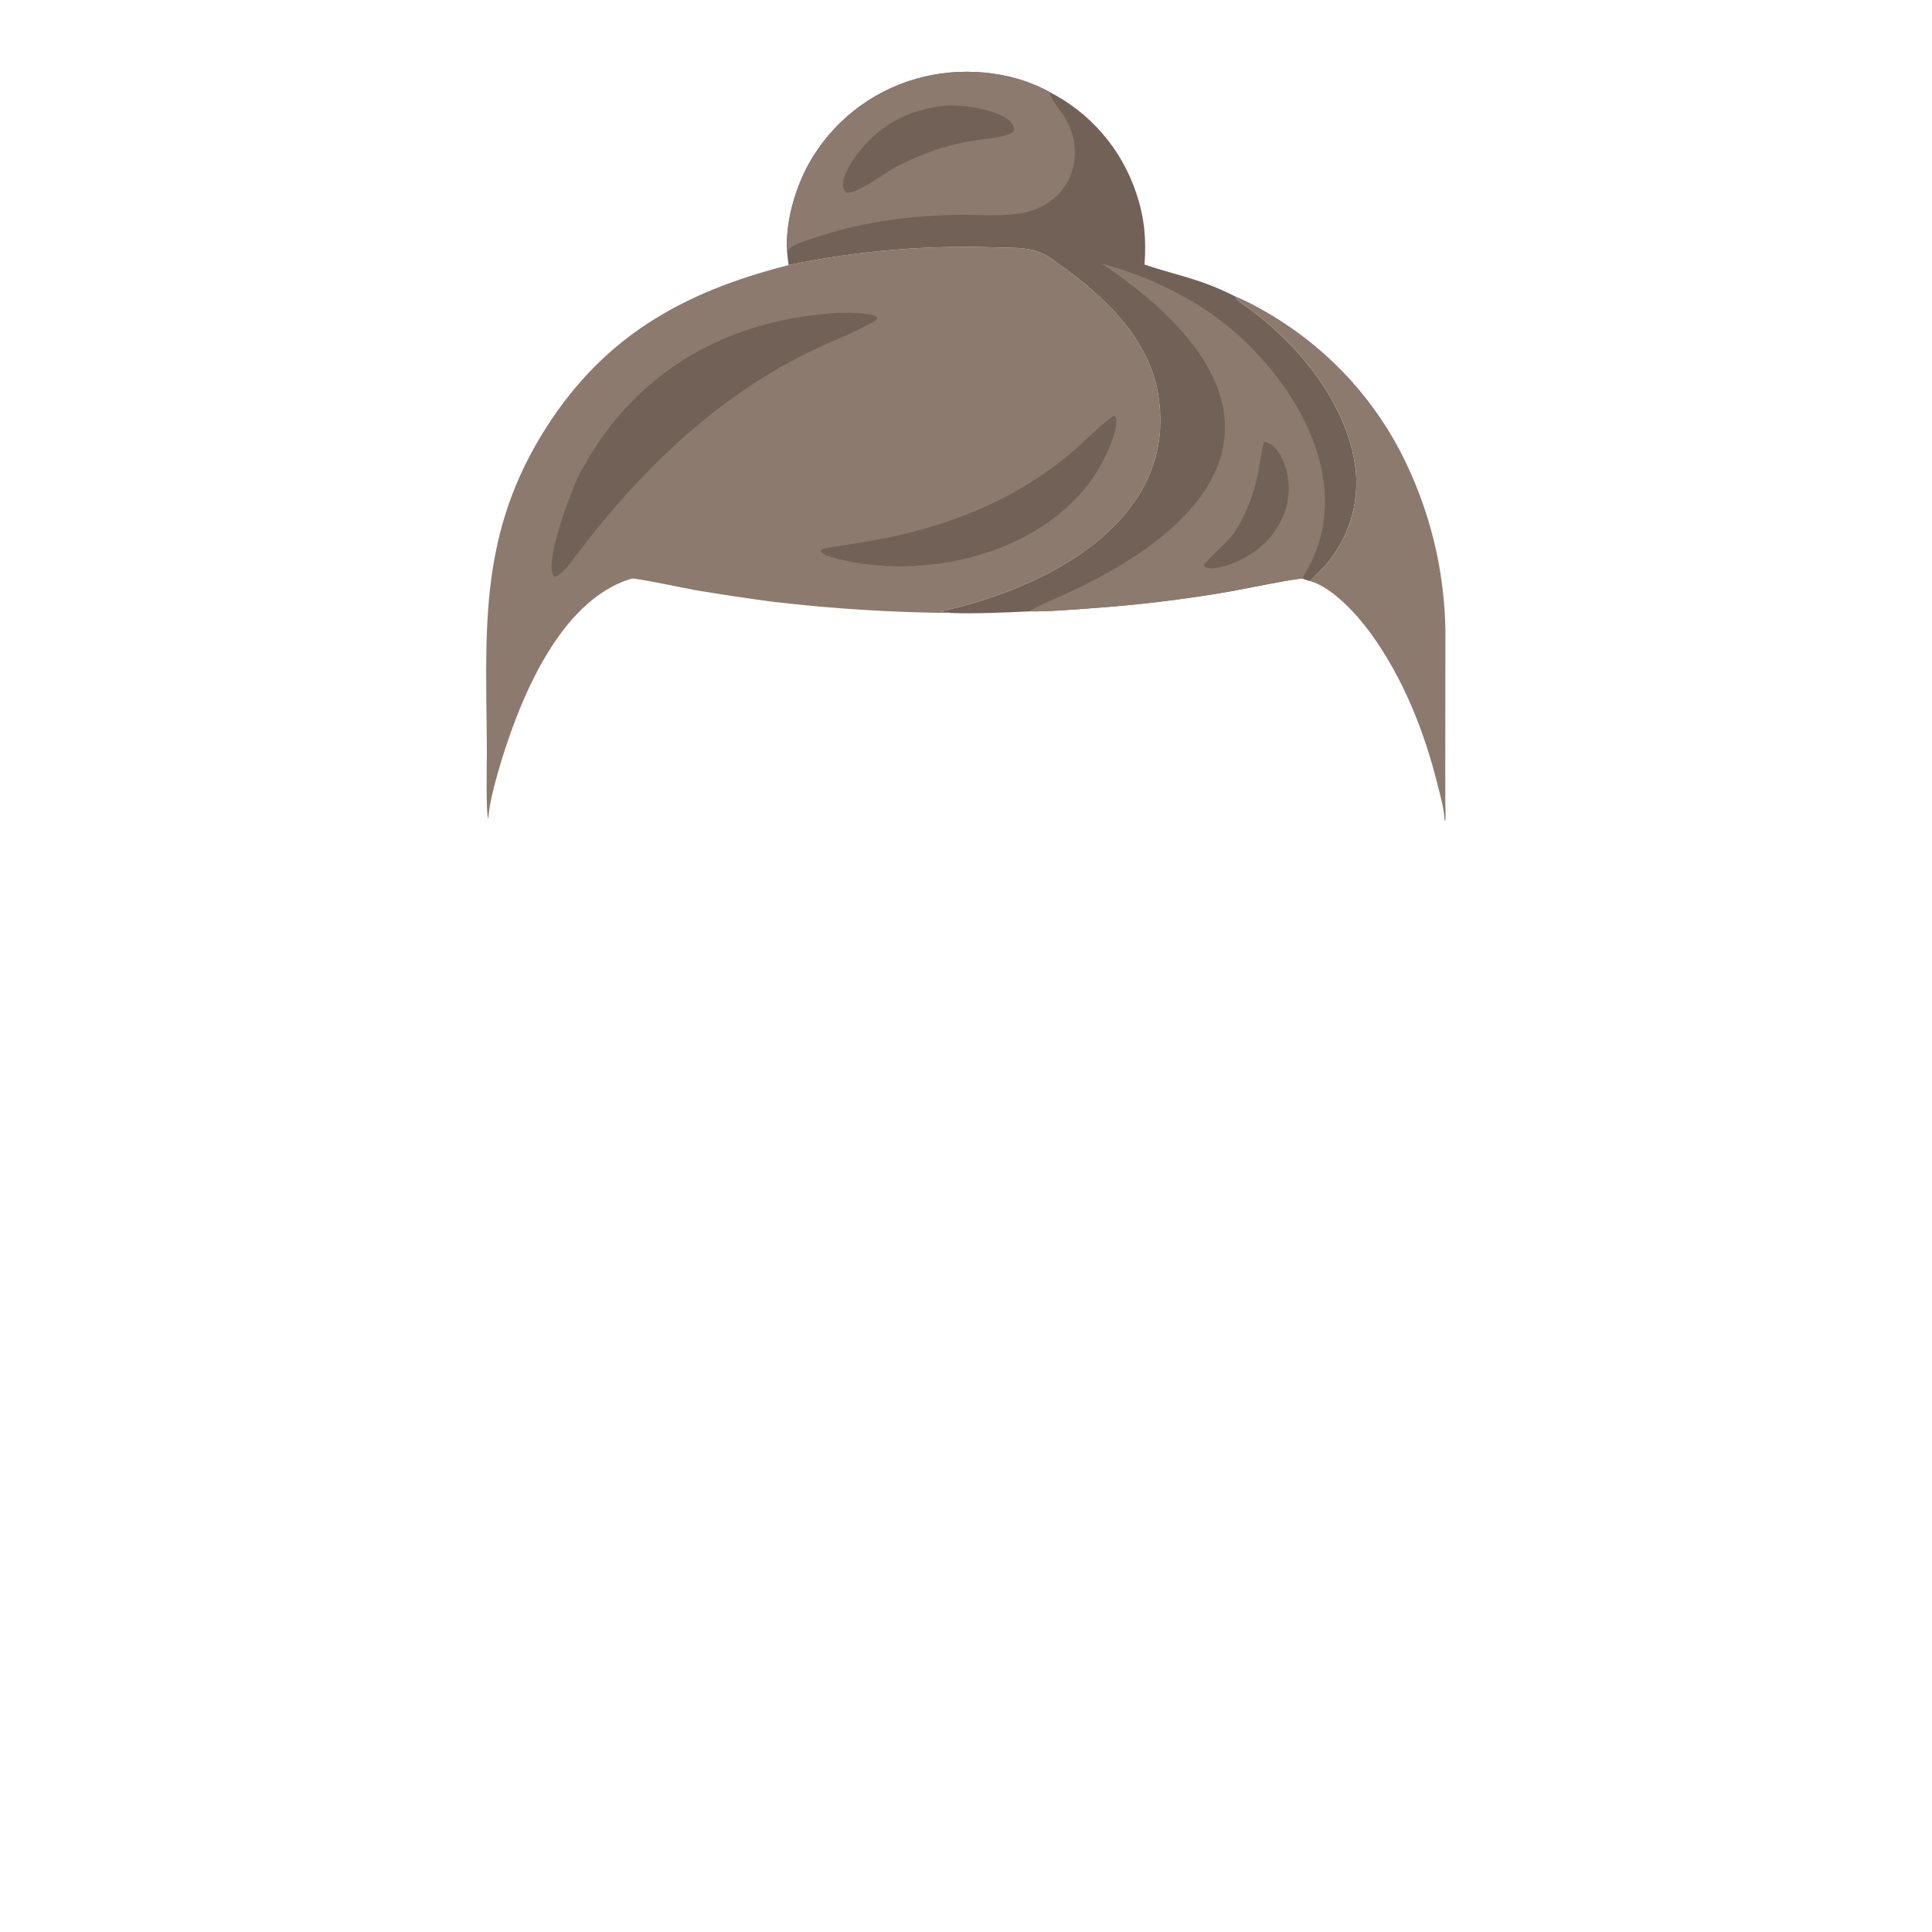
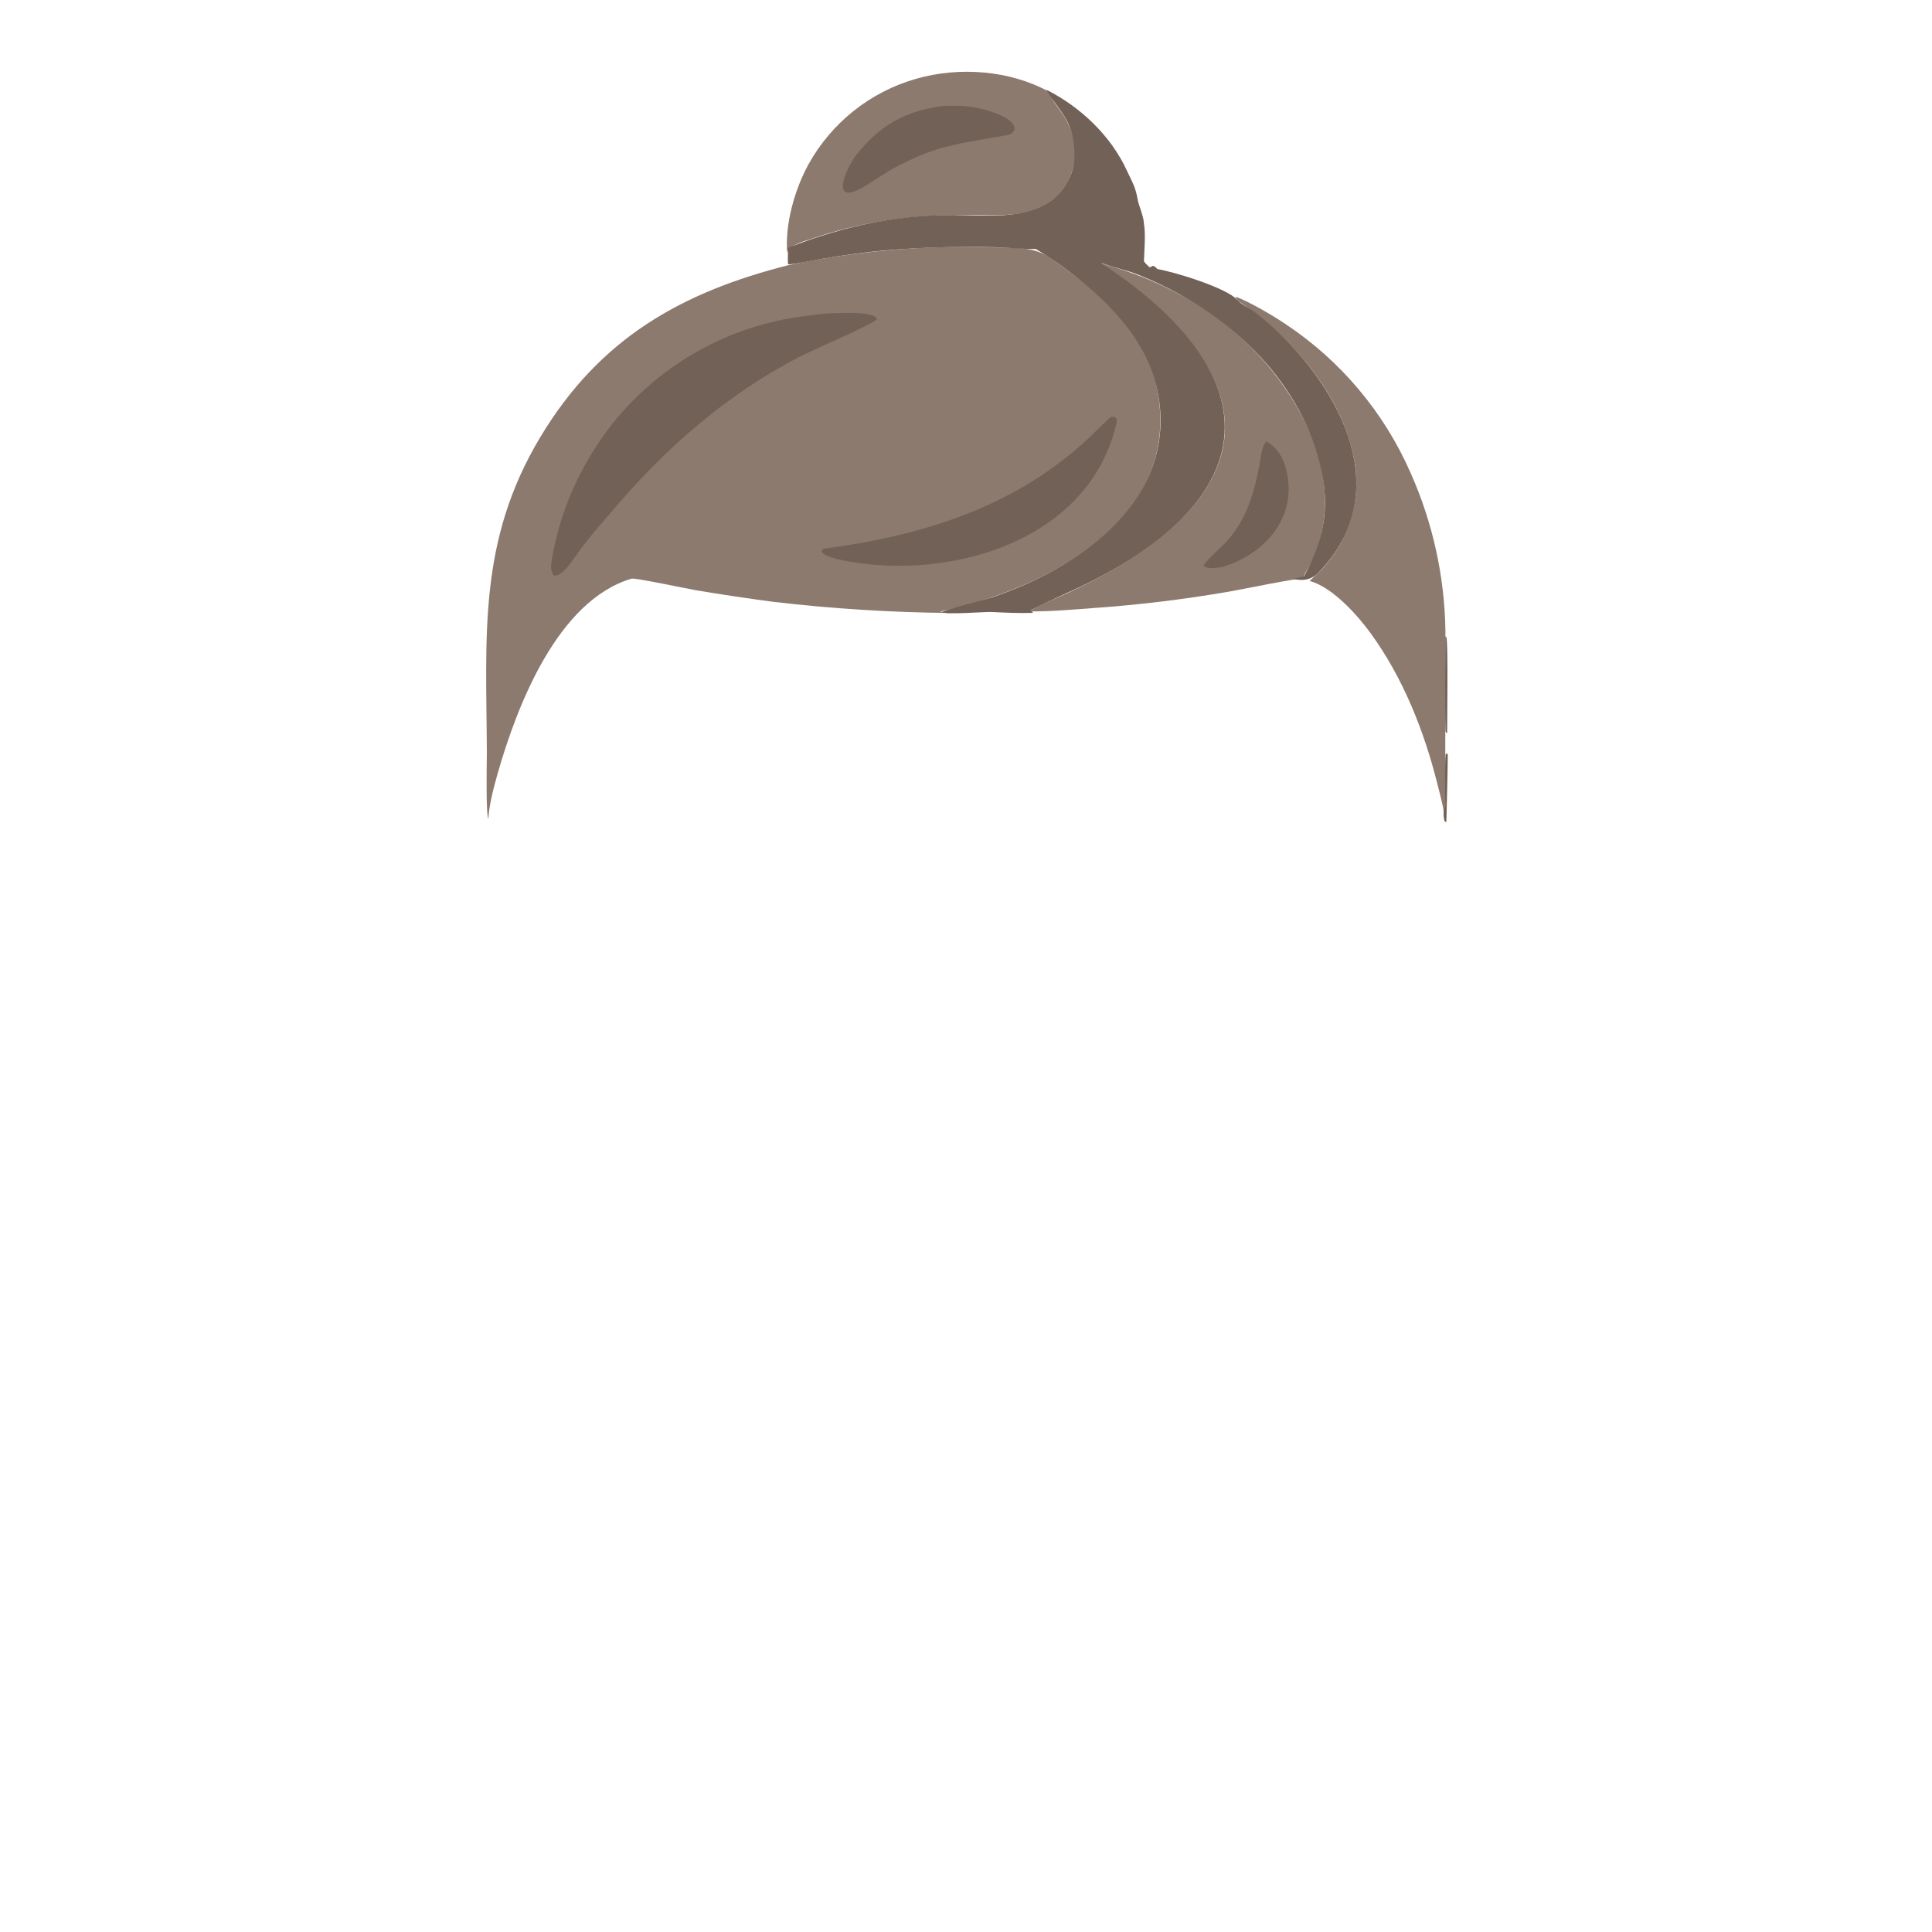
<svg xmlns="http://www.w3.org/2000/svg" version="1.1" viewBox="0 0 2048 2048" width="1024" height="1024">
  <path transform="translate(0,0)" fill="rgb(140,122,110)" d="M 835.952 281.008 C 907.898 265.982 981.393 259.679 1054.85 262.233 C 1075.44 262.876 1095.65 261.186 1113 273.199 C 1162.86 307.707 1216.09 352.989 1227.31 416.011 C 1251.63 552.551 1106.28 625.097 996.254 648.298 C 999.641 648.6 1005.5 648.928 1008.57 649.794 C 945.703 649.25 882.909 645.331 820.462 638.052 C 792.836 634.426 765.276 630.309 737.795 625.704 C 729.331 624.247 673.1 612.326 669.511 613.388 C 591.062 636.599 548.155 747.83 527.564 819.796 C 522.327 838.1 518.25 855.448 517.699 868.047 C 514.878 863.134 516.049 807.904 516.091 798.652 C 515.602 674.766 506.074 574.093 573.016 462.903 C 635.509 359.103 721.426 310.013 835.952 281.008 z" />
-   <path transform="translate(0,0)" fill="rgb(114,97,86)" d="M 878.497 332.417 C 887.91 330.998 923.488 330.586 929.737 336.294 C 929.513 339.26 928.694 339.637 924.9 341.746 C 913.179 347.934 900.506 354.19 888.28 359.295 C 774.028 407 686.536 489.05 611.804 587.208 C 608.502 592.403 594.156 610.992 588.047 611.447 C 574.44 601.636 605.654 519.628 613.293 504.741 C 667.264 399.559 762.704 341.773 878.497 332.417 z" />
-   <path transform="translate(0,0)" fill="rgb(114,97,86)" d="M 1180.34 440.72 C 1182.73 441.695 1181.65 440.995 1183.23 443.405 C 1183.77 448.152 1183.1 453.087 1181.76 457.675 C 1146.79 577.108 993.604 620.979 883.756 591.408 C 879.347 589.983 872.382 588.323 870.046 584.397 C 871.553 582.233 872.885 581.535 875.639 581.063 C 902.174 576.518 928.688 573.043 954.943 566.914 C 1020.34 551.795 1080.22 525.383 1132.41 482.718 C 1147.86 470.09 1165.07 451.532 1180.34 440.72 z" />
-   <path transform="translate(0,0)" fill="rgb(114,97,86)" d="M 834.493 267.962 C 831.907 237.744 842.498 200.594 857.021 174.213 C 881.47 130.013 922.521 97.374 971.094 83.516 C 1016.64 70.441 1070.66 74.304 1112.37 97.46 C 1156.09 119.766 1189.24 158.437 1204.59 205.056 C 1213.25 231.106 1215.22 253.361 1213.24 280.48 C 1251.16 293.102 1270.83 294.922 1309.67 314.345 C 1312.01 319.116 1312.04 318.611 1316.21 321.494 C 1371.03 359.406 1422.12 419.115 1435.19 485.727 C 1442.31 521.016 1434.73 557.684 1414.2 587.259 C 1408.73 595.242 1401.89 603.591 1394.53 609.893 L 1393.89 610.45 L 1388.18 615.783 L 1381.01 613.399 C 1376.71 612.314 1314.35 625.198 1302.96 627.132 C 1254.63 635.473 1205.91 641.344 1156.98 644.724 C 1137.69 646.199 1110.61 648.45 1091.56 648.056 C 1066.48 649.245 1033.45 650.786 1008.57 649.794 C 1005.5 648.928 999.641 648.6 996.254 648.298 C 1106.28 625.097 1251.63 552.551 1227.31 416.011 C 1216.09 352.989 1162.86 307.707 1113 273.199 C 1095.65 261.186 1075.44 262.876 1054.85 262.233 C 981.393 259.679 907.898 265.982 835.952 281.008 C 835.271 276.822 834.921 272.215 834.493 267.962 z" />
  <path transform="translate(0,0)" fill="rgb(140,122,110)" d="M 834.493 267.962 C 831.907 237.744 842.498 200.594 857.021 174.213 C 881.47 130.013 922.521 97.374 971.094 83.516 C 1016.64 70.441 1070.66 74.304 1112.37 97.46 C 1113.21 104.433 1123.32 115.995 1127.48 122.461 C 1153.95 163.699 1135.03 214.545 1086.33 225.273 C 1062.89 230.128 1037.91 227.386 1014.02 227.748 C 962.205 228.534 909.961 235.925 860.896 252.964 C 853.459 255.547 835.985 259.792 834.493 267.962 z" />
-   <path transform="translate(0,0)" fill="rgb(114,97,86)" d="M 998.677 112.372 C 1014.32 109.192 1076.77 116.864 1074.96 138.645 C 1071 144.731 1047.85 146.864 1040.42 147.828 C 1006.17 152.27 976.968 162.499 946.562 178.642 C 936.285 184.739 907.099 206.329 897.094 204.06 C 886.262 194.712 904.005 169.251 910.702 160.837 C 933.41 132.308 962.672 116.846 998.677 112.372 z" />
  <path transform="translate(0,0)" fill="rgb(140,122,110)" d="M 1091.56 648.056 C 1094.6 644.781 1118.05 634.777 1124.08 632.082 C 1321.43 543.87 1371.82 416.754 1167.87 279.354 C 1203.15 289.435 1224.82 298.044 1257.27 315.741 C 1351.83 367.312 1448.13 500.088 1383.37 608.034 L 1381.01 613.399 C 1376.71 612.314 1314.35 625.198 1302.96 627.132 C 1254.63 635.473 1205.91 641.344 1156.98 644.724 C 1137.69 646.199 1110.61 648.45 1091.56 648.056 z" />
-   <path transform="translate(0,0)" fill="rgb(114,97,86)" d="M 1340.06 468.136 C 1351.79 470.085 1359.25 484.217 1362.53 494.551 C 1368.61 513.974 1366.78 535.011 1357.44 553.095 C 1344.85 577.18 1324.24 591.912 1298.79 599.873 C 1292.62 601.484 1281.8 604.754 1276.54 600.377 C 1276.39 599.759 1276.24 599.141 1276.09 598.522 C 1283.97 588.868 1304.4 571.979 1310.17 562.195 C 1322.22 541.754 1329.01 524.046 1333.56 501.475 C 1335.87 489.989 1336.9 479.856 1339.7 469.445 L 1340.06 468.136 z" />
-   <path transform="translate(0,0)" fill="rgb(114,97,86)" d="M 1383.37 608.034 C 1386.8 608.847 1390.45 609.791 1393.89 610.45 L 1388.18 615.783 L 1381.01 613.399 L 1383.37 608.034 z" />
  <path transform="translate(0,0)" fill="rgb(140,122,110)" d="M 1309.67 314.345 C 1325.35 320.42 1348.35 333.877 1362.22 343.202 C 1421.07 382.126 1467.4 437.261 1495.59 501.944 C 1518.77 554.212 1531.22 610.6 1532.2 667.767 L 1532.04 813.161 C 1532.03 825.188 1532.04 837.23 1532.07 849.252 C 1532.08 854.387 1532.76 864.997 1532.1 869.553 L 1531.27 869.796 C 1531.09 858.254 1526.74 843.326 1523.93 831.982 C 1509.88 775.417 1487.53 718.98 1453.18 671.58 C 1438.99 651.997 1412.4 622.358 1388.18 615.783 L 1393.89 610.45 L 1394.53 609.893 C 1401.89 603.591 1408.73 595.242 1414.2 587.259 C 1434.73 557.684 1442.31 521.016 1435.19 485.727 C 1422.12 419.115 1371.03 359.406 1316.21 321.494 C 1312.04 318.611 1312.01 319.116 1309.67 314.345 z" />
+   <path transform="translate(0,0)" fill="rgb(114,97,86)" d="M 1109.13 95.103 C 1145.42 113.307 1177.57 143.852 1194.63 181.004 C 1200.27 193.287 1203.58 197.677 1206.02 211.676 C 1207.15 218.146 1212.26 228.929 1212.54 236.445 C 1214.6 248.117 1213.04 264.604 1212.63 276.566 C 1212.58 277.828 1217.2 282.095 1218.55 283.34 C 1220.74 282.642 1220.23 282.852 1222.17 281.751 C 1224.77 282.68 1224.88 283.199 1226.89 285.217 C 1245 288.228 1300.3 305.102 1311.8 318.059 C 1316.17 322.978 1322.65 325.494 1327.94 329.339 C 1335.24 334.734 1342.26 340.488 1348.99 346.579 C 1421.82 413.047 1479.73 522.444 1397.77 606.893 C 1390.52 614.359 1381.98 616.115 1372.02 613.875 L 1371.94 613.277 C 1374.87 612.673 1379.91 611.829 1382.51 610.699 C 1405.75 566.23 1411.11 531.959 1396.4 481.758 C 1370.06 391.801 1291 324.554 1205.94 291.001 C 1193.48 286.084 1179.83 283.42 1167.24 278.66 C 1364.93 409.282 1327.72 540.385 1131.09 628.508 C 1125.82 630.87 1094.21 645.598 1092.3 647.149 C 1093.84 648.395 1092.96 647.804 1095.03 648.828 L 1094.28 649.68 C 1079.73 650.152 1065.98 649.451 1051.5 648.748 C 1043.75 648.372 1003.11 651.889 998.543 648.898 C 1000.48 646.547 1044.89 635.55 1052.35 633.02 C 1140.32 603.165 1240.04 536.166 1229.45 430.522 C 1223.65 372.581 1186.79 330.944 1143.3 295.731 C 1129.01 284.001 1113.84 273.385 1097.93 263.979 C 1081.69 264.059 1068.48 262.323 1052.99 261.989 C 1014.74 261.115 976.471 262.255 938.339 265.405 C 916.536 267.428 894.823 270.316 873.249 274.062 C 866.383 275.22 841.135 280.257 835.505 280.252 C 834.493 274.252 835.957 265.531 834.841 262.886 L 836.148 262.379 C 896.714 238.593 957.321 226.246 1022.66 228.097 C 1064.47 229.282 1113.96 232.105 1134.29 187.129 C 1141.67 171.729 1139.5 147.088 1132.81 131.787 C 1127.04 118.592 1116.32 108.33 1109.13 95.103 z" />
+   <path transform="translate(0,0)" fill="rgb(114,97,86)" d="M 875.341 332.313 C 884.431 332.116 927.716 329.068 929.713 338.43 C 923.532 344.53 859.985 371.684 846.72 378.609 C 769.346 419.005 705.782 474.614 649.586 540.921 C 637.214 555.519 623.897 570.085 612.799 585.777 C 607.687 592.854 595.957 612.134 586.933 609.921 C 583.192 605.282 584.086 598.433 585.013 592.89 C 593.934 539.535 616.549 490.519 649.641 448.569 C 691.844 396.033 750.006 358.669 815.331 342.126 C 835.759 336.926 854.464 334.746 875.341 332.313 z" />
+   <path transform="translate(0,0)" fill="rgb(114,97,86)" d="M 1177.65 441.911 C 1182.08 442.072 1180.45 441.262 1183.43 443.279 C 1184.38 446.473 1183.65 448.184 1182.88 451.305 C 1151.23 579.123 995.835 618.015 885.709 592.298 C 880.663 590.65 873.502 588.988 870.699 584.479 C 871.516 582.848 871.937 581.833 874.137 581.541 C 978.183 567.693 1076.57 537.379 1154.69 463.801 C 1162.26 456.674 1169.79 448.78 1177.65 441.911 z" />
+   <path transform="translate(0,0)" fill="rgb(114,97,86)" d="M 999.416 112.291 C 1006.28 111.933 1013.57 112.186 1020.4 112.325 C 1032.54 112.572 1076.56 121.73 1075.48 137.337 C 1073.83 140.29 1072.21 142.37 1068.67 143.038 C 1039.03 148.632 1009.63 151.65 981.145 162.548 C 968.953 167.212 958.092 172.812 946.365 178.751 L 917.441 196.898 C 878.709 220.986 895.789 179.371 908.24 163.63 C 933.208 132.061 960.439 117.664 999.416 112.291 z" />
+   <path transform="translate(0,0)" fill="rgb(114,97,86)" d="M 1342.21 467.767 C 1352.32 473.133 1359.37 483.678 1362.52 494.466 C 1377.31 545.144 1343.58 585.833 1297.49 600.514 C 1292.45 601.793 1279.79 603.721 1275.76 599.88 C 1277.15 595.381 1294.55 580.051 1299.26 575.014 C 1321.93 550.783 1330.15 520.702 1335.76 488.781 C 1337.03 481.536 1337.72 473.668 1342.21 467.767 z" />
+   <path transform="translate(0,0)" fill="rgb(114,97,86)" d="M 1532.13 674.552 L 1533.17 675.368 C 1535.17 680.392 1534.02 765.867 1534 777.499 C 1533.72 777.281 1532.29 775.609 1532.29 775.497 C 1531.56 752.206 1532.06 694.226 1532.13 674.552 z" />
+   <path transform="translate(0,0)" fill="rgb(114,97,86)" d="M 1532.03 855.459 C 1531.93 848.464 1531.3 802.537 1532.66 798.949 L 1534.65 799.164 C 1535 801.412 1533.26 871.177 1533.22 871.267 L 1531.46 870.917 C 1529.78 865.134 1529.73 860.941 1532.03 855.459 z" />
</svg>
